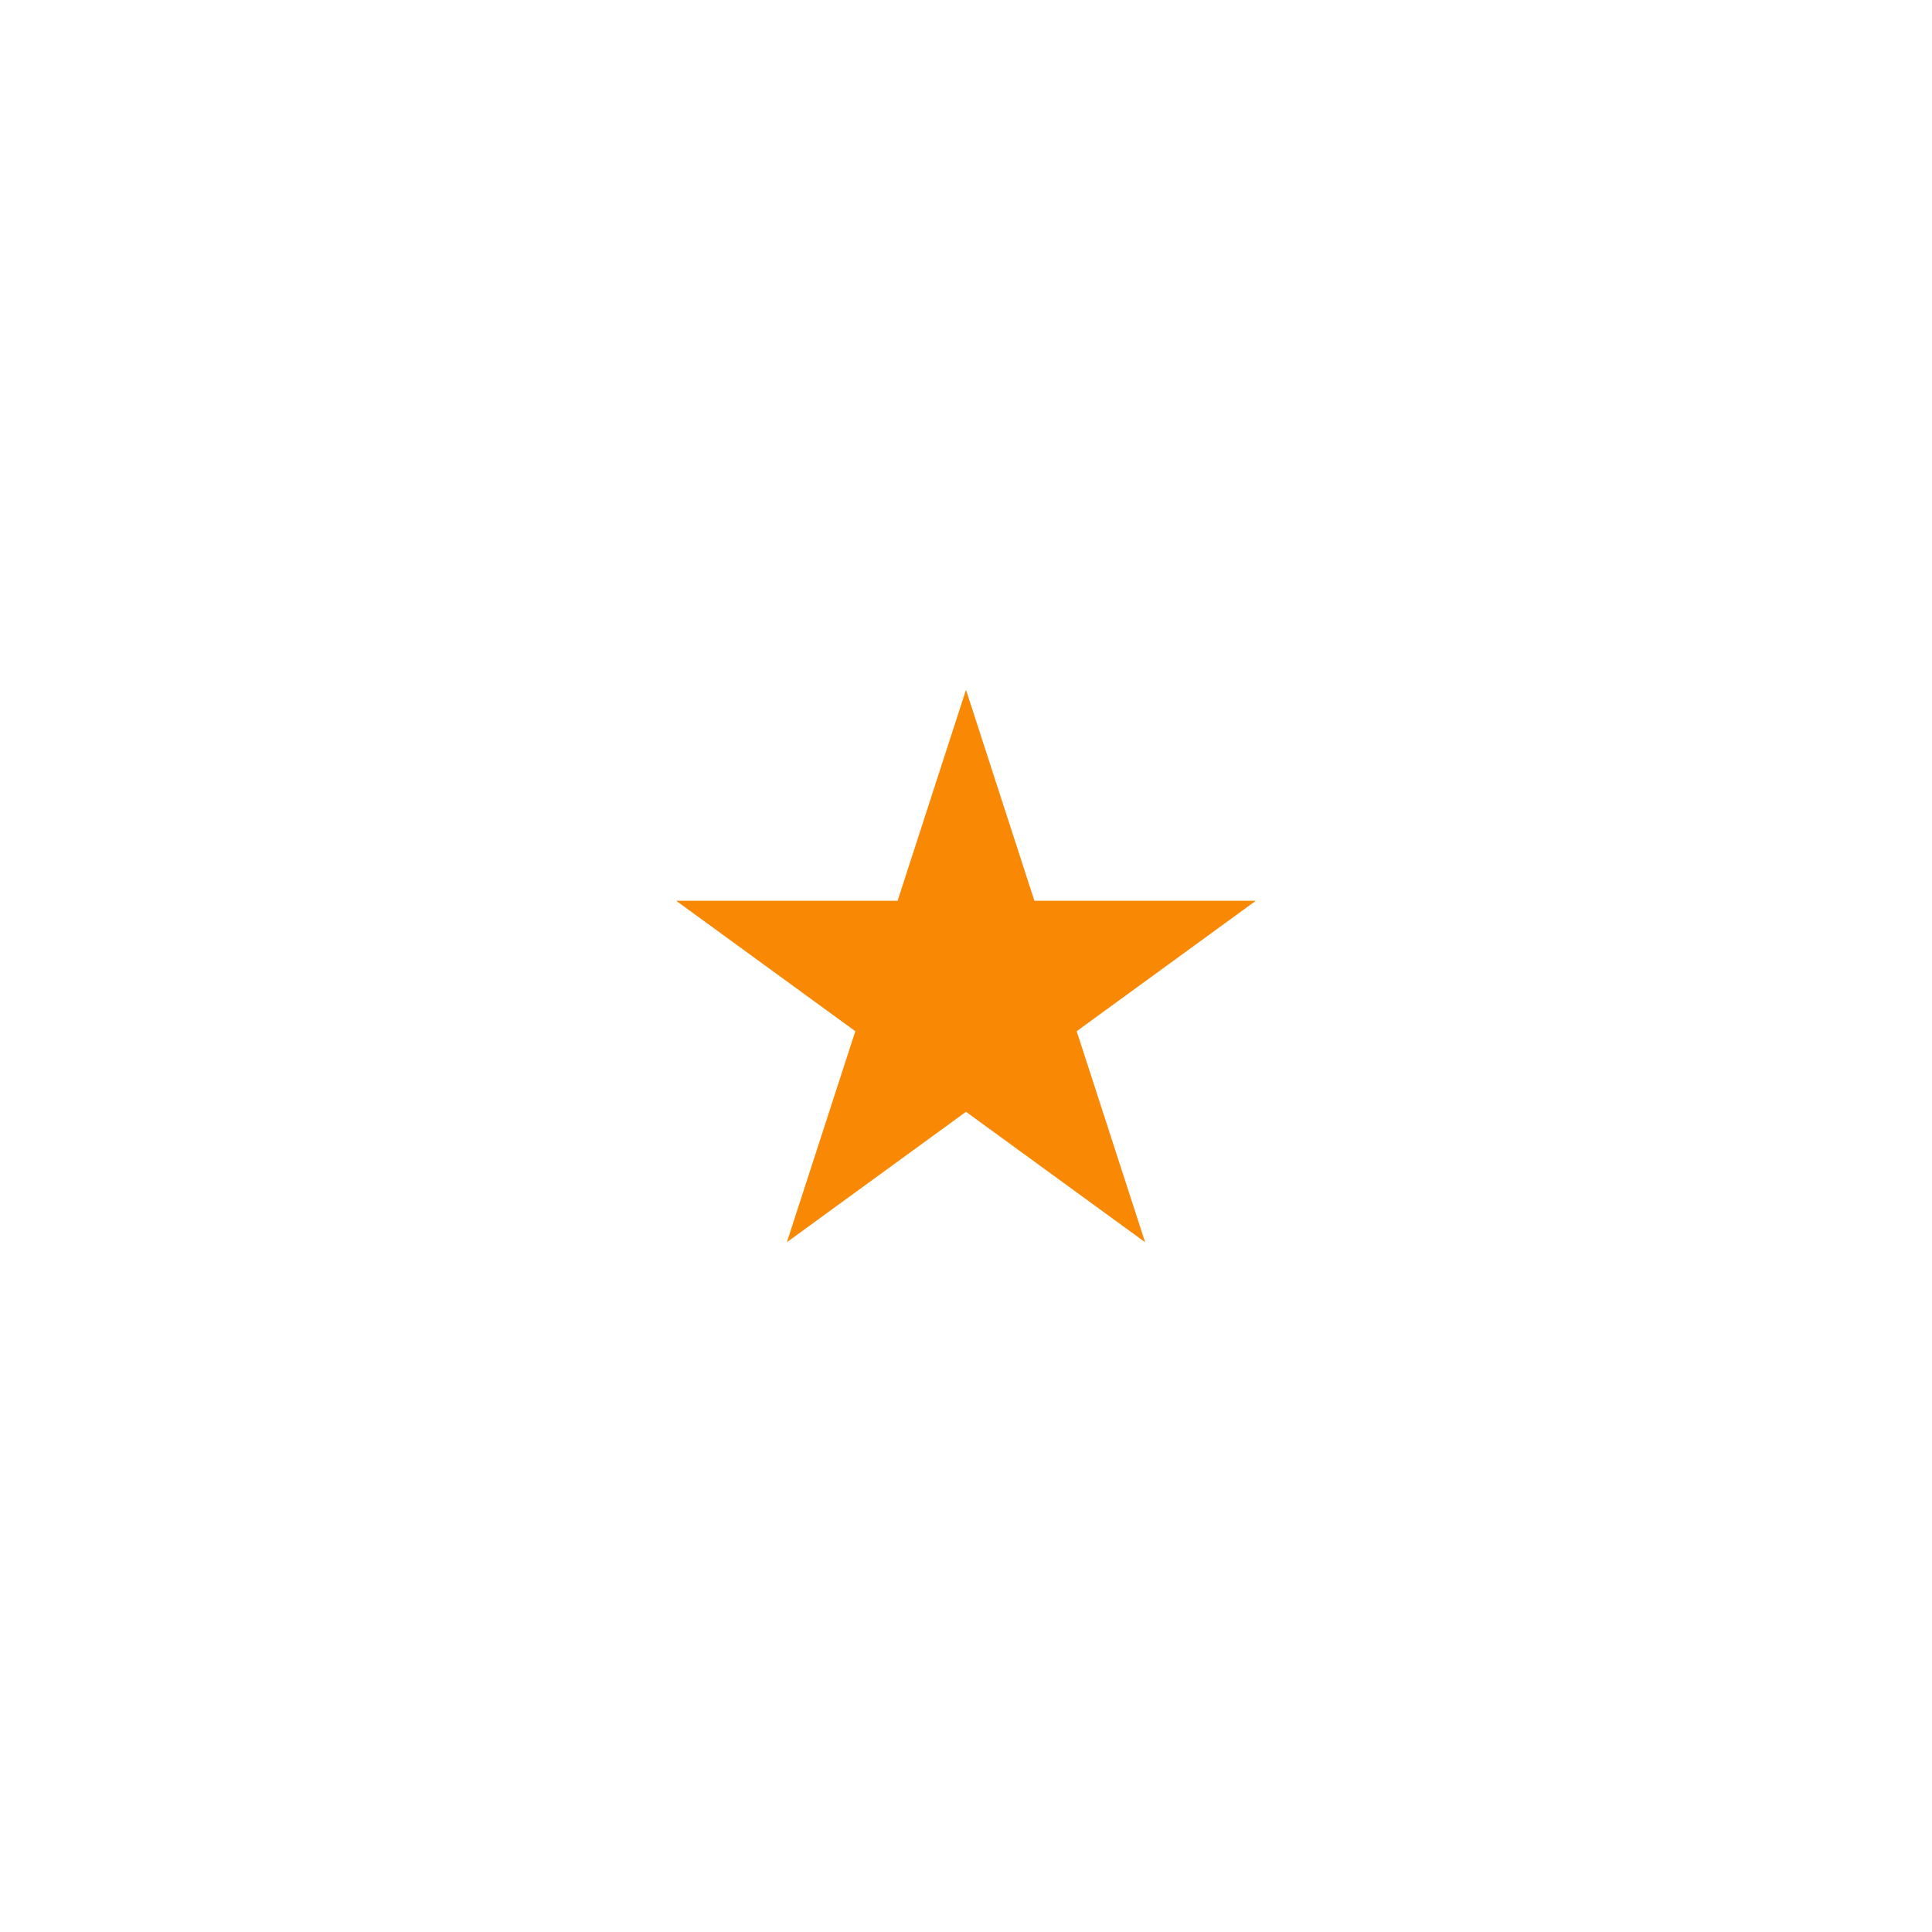
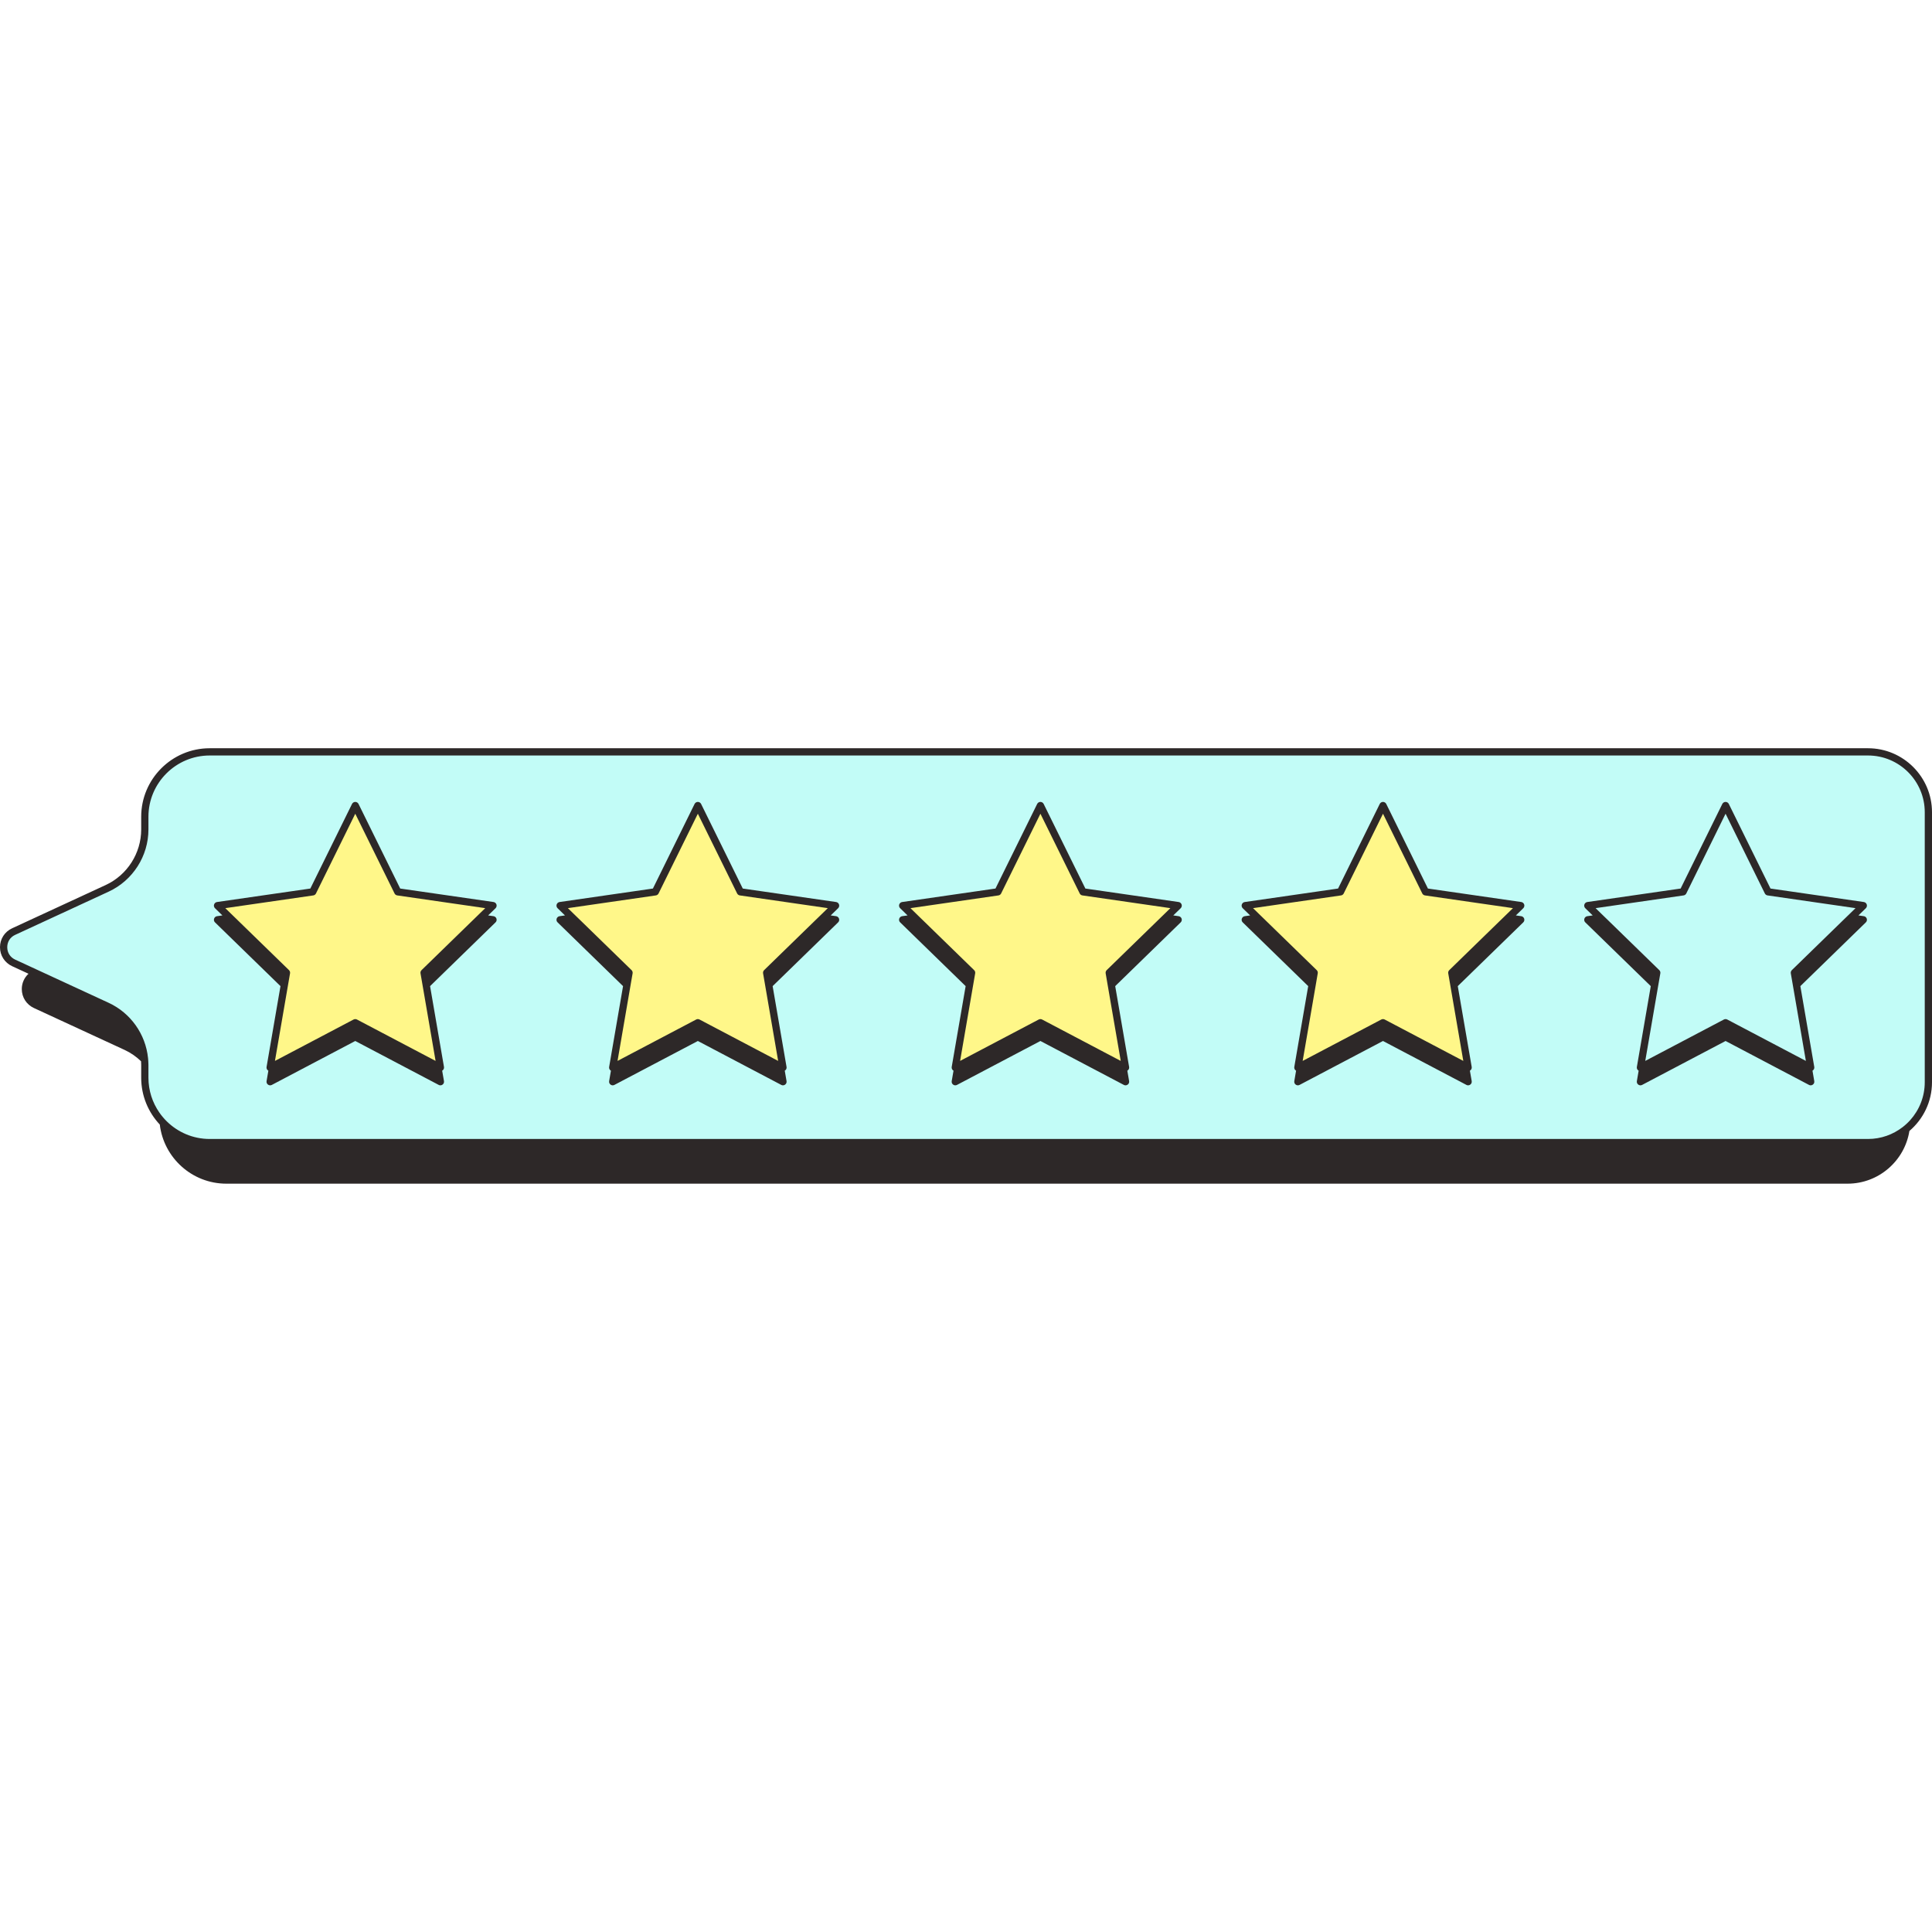
- <svg xmlns="http://www.w3.org/2000/svg" width="500" zoomAndPan="magnify" viewBox="0 0 375 375" height="500" preserveAspectRatio="xMidYMid meet" version="1.0">
+ <svg xmlns="http://www.w3.org/2000/svg" width="500" zoomAndPan="magnify" viewBox="0 0 375 375" height="500" preserveAspectRatio="xMidYMid meet" version="1.2">
  <defs>
-     <clipPath id="328a74435c">
-       <path d="M 131.25 133.887 L 243.922 133.887 L 243.922 241.113 L 131.25 241.113 Z M 131.25 133.887 " clip-rule="nonzero" />
+     <clipPath id="c6b3415d0d">
+       <path d="M 0 145.227 L 375 145.227 L 375 222 L 0 222 Z M 0 145.227 " />
    </clipPath>
-     <clipPath id="2eb09ba2e8">
-       <path d="M 187.5 133.887 L 200.777 174.844 L 243.75 174.844 L 208.984 200.156 L 222.266 241.113 L 187.5 215.801 L 152.734 241.113 L 166.016 200.156 L 131.25 174.844 L 174.223 174.844 Z M 187.5 133.887 " clip-rule="nonzero" />
+     <clipPath id="44e8588b3a">
+       <path d="M 0 145.227 L 375 145.227 L 375 229.977 L 0 229.977 Z M 0 145.227 " />
    </clipPath>
  </defs>
-   <g clip-path="url(#328a74435c)">
-     <g clip-path="url(#2eb09ba2e8)">
-       <path fill="#f98805" d="M 131.25 133.887 L 243.922 133.887 L 243.922 241.113 L 131.25 241.113 Z M 131.25 133.887 " fill-opacity="1" fill-rule="nonzero" />
+   <g id="220be00835">
+     <g clip-rule="nonzero" clip-path="url(#c6b3415d0d)">
+       <path style=" stroke:none;fill-rule:nonzero;fill:#c2fcf7;fill-opacity:1;" d="M 28.109 158.527 L 28.109 160.996 C 28.109 165.906 25.258 170.367 20.801 172.426 L 2.645 180.816 C 0.055 182.016 0.055 185.699 2.645 186.895 L 20.801 195.285 C 25.258 197.348 28.109 201.809 28.109 206.715 L 28.109 209.184 C 28.109 216.137 33.746 221.777 40.699 221.777 L 362.578 221.777 C 369.051 221.777 374.297 216.527 374.297 210.055 L 374.297 157.656 C 374.297 151.184 369.051 145.938 362.578 145.938 L 40.699 145.938 C 33.746 145.938 28.109 151.574 28.109 158.527 Z M 28.109 158.527 " />
+     </g>
+     <path style=" stroke:none;fill-rule:nonzero;fill:#fff789;fill-opacity:1;" d="M 68.957 156.355 L 77.211 173.105 L 95.695 175.781 L 82.312 188.805 L 85.48 207.211 L 68.957 198.512 L 52.434 207.211 L 55.602 188.805 L 42.223 175.781 L 60.703 173.105 Z M 127.195 173.105 L 108.715 175.781 L 122.098 188.805 L 118.926 207.211 L 135.453 198.512 L 151.977 207.211 L 148.809 188.805 L 162.188 175.781 L 143.707 173.105 L 135.453 156.355 Z M 193.691 173.105 L 175.207 175.781 L 188.59 188.805 L 185.422 207.211 L 201.945 198.512 L 218.469 207.211 L 215.301 188.805 L 228.68 175.781 L 210.199 173.105 L 201.945 156.355 Z M 260.184 173.105 L 241.703 175.781 L 255.082 188.805 L 251.914 207.211 L 268.438 198.512 L 284.961 207.211 L 281.793 188.805 L 295.176 175.781 L 276.691 173.105 L 268.438 156.355 Z M 260.184 173.105 " />
+     <path style=" stroke:none;fill-rule:nonzero;fill:#c2fcf7;fill-opacity:1;" d="M 334.934 156.355 L 343.188 173.105 L 361.668 175.781 L 348.289 188.805 L 351.457 207.211 L 334.934 198.512 L 318.406 207.211 L 321.574 188.805 L 308.195 175.781 L 326.676 173.105 Z M 334.934 156.355 " />
+     <g clip-rule="nonzero" clip-path="url(#44e8588b3a)">
+       <path style=" stroke:none;fill-rule:nonzero;fill:#2d2828;fill-opacity:1;" d="M 362.578 145.234 L 40.699 145.234 C 33.371 145.234 27.406 151.199 27.406 158.527 L 27.406 160.996 C 27.406 165.613 24.699 169.852 20.504 171.789 L 2.352 180.18 C 0.902 180.848 0 182.258 0 183.855 C 0 185.453 0.902 186.863 2.352 187.535 L 5.531 189.004 C 4.715 189.754 4.23 190.816 4.23 191.977 C 4.23 193.574 5.133 194.984 6.582 195.656 L 24.184 203.789 C 25.387 204.344 26.457 205.098 27.379 205.992 C 27.395 206.234 27.406 206.473 27.406 206.715 L 27.406 209.184 C 27.406 212.699 28.781 215.898 31.016 218.277 C 31.781 224.73 37.281 229.75 43.934 229.75 L 358.609 229.75 C 364.656 229.75 369.688 225.312 370.613 219.52 C 373.293 217.238 375 213.844 375 210.055 L 375 157.656 C 375 150.809 369.426 145.234 362.578 145.234 Z M 373.594 210.055 C 373.594 212.883 372.523 215.465 370.77 217.414 C 370.539 217.668 370.301 217.91 370.051 218.141 C 369.809 218.367 369.555 218.578 369.293 218.781 C 367.434 220.215 365.105 221.074 362.578 221.074 L 40.699 221.074 C 37.457 221.074 34.516 219.766 32.367 217.652 C 32.109 217.398 31.863 217.133 31.629 216.855 C 31.379 216.559 31.141 216.254 30.922 215.934 C 29.594 214.016 28.812 211.691 28.812 209.184 L 28.812 206.715 C 28.812 206.641 28.805 206.57 28.805 206.492 C 28.797 206.113 28.773 205.738 28.734 205.367 C 28.258 200.738 25.371 196.625 21.094 194.648 L 8.648 188.895 L 7.812 188.508 L 6.973 188.121 L 2.941 186.258 C 1.98 185.812 1.406 184.914 1.406 183.855 C 1.406 182.797 1.98 181.898 2.941 181.457 L 21.094 173.066 C 25.781 170.898 28.812 166.16 28.812 160.996 L 28.812 158.527 C 28.812 151.973 34.145 146.641 40.699 146.641 L 362.578 146.641 C 368.652 146.641 373.594 151.582 373.594 157.656 Z M 229.352 175.562 C 229.266 175.309 229.047 175.121 228.781 175.082 L 210.668 172.465 L 202.574 156.043 C 202.457 155.805 202.211 155.652 201.945 155.652 C 201.676 155.652 201.434 155.805 201.316 156.043 L 193.223 172.465 L 175.105 175.082 C 174.844 175.121 174.621 175.309 174.539 175.562 C 174.457 175.816 174.527 176.098 174.719 176.285 L 176.156 177.684 L 175.105 177.832 C 174.844 177.871 174.621 178.059 174.539 178.312 C 174.457 178.566 174.527 178.848 174.719 179.031 L 187.43 191.406 L 184.727 207.09 C 184.684 207.355 184.793 207.621 185.008 207.777 C 185.031 207.793 185.055 207.805 185.078 207.816 L 184.727 209.84 C 184.684 210.105 184.789 210.371 185.008 210.527 C 185.223 210.688 185.512 210.707 185.75 210.582 L 201.945 202.055 L 218.141 210.582 C 218.246 210.637 218.355 210.664 218.469 210.664 C 218.613 210.664 218.758 210.617 218.883 210.527 C 219.098 210.371 219.207 210.105 219.16 209.84 L 218.812 207.812 C 218.836 207.801 218.859 207.793 218.883 207.777 C 219.098 207.621 219.207 207.355 219.16 207.09 L 216.461 191.406 L 229.172 179.031 C 229.363 178.848 229.434 178.566 229.352 178.312 C 229.266 178.059 229.047 177.871 228.781 177.832 L 227.734 177.684 L 229.172 176.285 C 229.363 176.098 229.434 175.816 229.352 175.562 Z M 225.344 178.047 L 224.711 178.664 L 214.809 188.301 C 214.645 188.465 214.57 188.695 214.609 188.926 L 214.949 190.914 L 217.535 205.922 L 217.012 205.648 L 202.273 197.887 C 202.066 197.781 201.82 197.781 201.617 197.887 L 186.875 205.648 L 186.355 205.922 L 188.938 190.914 L 189.281 188.926 C 189.32 188.695 189.246 188.465 189.078 188.301 L 179.18 178.664 L 178.543 178.047 L 177.91 177.43 L 176.723 176.27 L 193.793 173.801 C 193.844 173.793 193.891 173.777 193.938 173.762 C 194.105 173.699 194.242 173.578 194.32 173.418 L 201.695 158.453 L 201.945 157.945 L 202.195 158.453 L 209.57 173.418 C 209.648 173.578 209.785 173.699 209.949 173.762 C 210 173.777 210.047 173.793 210.098 173.801 L 227.168 176.27 L 225.98 177.43 Z M 96.363 175.562 C 96.281 175.309 96.059 175.121 95.797 175.082 L 77.68 172.465 L 69.59 156.043 C 69.469 155.805 69.227 155.652 68.957 155.652 C 68.691 155.652 68.445 155.805 68.328 156.043 L 60.238 172.465 L 42.121 175.082 C 41.855 175.121 41.637 175.309 41.555 175.562 C 41.469 175.816 41.539 176.098 41.73 176.285 L 43.168 177.684 L 42.121 177.832 C 41.855 177.871 41.637 178.059 41.555 178.312 C 41.469 178.566 41.539 178.848 41.73 179.031 L 54.441 191.406 L 51.742 207.09 C 51.695 207.355 51.805 207.621 52.02 207.777 C 52.043 207.793 52.066 207.805 52.09 207.816 L 51.742 209.84 C 51.695 210.105 51.805 210.371 52.02 210.527 C 52.238 210.688 52.523 210.707 52.762 210.582 L 68.957 202.055 L 85.156 210.582 C 85.258 210.637 85.371 210.664 85.48 210.664 C 85.629 210.664 85.773 210.617 85.895 210.527 C 86.113 210.371 86.219 210.105 86.176 209.84 L 85.824 207.812 C 85.848 207.801 85.875 207.793 85.895 207.777 C 86.113 207.621 86.219 207.355 86.176 207.09 L 83.477 191.406 L 96.184 179.031 C 96.375 178.848 96.445 178.566 96.363 178.312 C 96.281 178.059 96.059 177.871 95.797 177.832 L 94.75 177.684 L 96.184 176.285 C 96.375 176.098 96.445 175.816 96.363 175.562 Z M 92.359 178.047 L 91.723 178.664 L 81.824 188.301 C 81.656 188.465 81.582 188.695 81.621 188.926 L 81.965 190.914 L 84.547 205.922 L 84.027 205.648 L 69.285 197.887 C 69.184 197.832 69.07 197.809 68.957 197.809 C 68.844 197.809 68.734 197.832 68.629 197.887 L 53.891 205.648 L 53.367 205.922 L 55.953 190.914 L 56.297 188.926 C 56.336 188.695 56.258 188.465 56.094 188.301 L 46.191 178.664 L 45.559 178.047 L 44.922 177.43 L 43.734 176.27 L 60.805 173.801 C 60.855 173.793 60.906 173.777 60.953 173.762 C 61.117 173.699 61.254 173.578 61.332 173.418 L 68.707 158.453 L 68.957 157.945 L 69.207 158.453 L 76.582 173.418 C 76.66 173.578 76.801 173.699 76.965 173.762 C 77.012 173.777 77.059 173.793 77.113 173.801 L 94.184 176.27 L 92.992 177.43 Z M 295.844 175.562 C 295.762 175.309 295.539 175.121 295.277 175.082 L 277.16 172.465 L 269.07 156.043 C 268.949 155.805 268.707 155.652 268.438 155.652 C 268.172 155.652 267.926 155.805 267.809 156.043 L 259.719 172.465 L 241.602 175.082 C 241.336 175.121 241.117 175.309 241.035 175.562 C 240.949 175.816 241.02 176.098 241.211 176.285 L 242.648 177.684 L 241.602 177.832 C 241.336 177.871 241.117 178.059 241.035 178.312 C 240.949 178.566 241.02 178.848 241.211 179.031 L 253.922 191.406 L 251.223 207.09 C 251.176 207.355 251.285 207.621 251.5 207.777 C 251.523 207.793 251.547 207.805 251.57 207.816 L 251.223 209.84 C 251.176 210.105 251.285 210.371 251.5 210.527 C 251.719 210.688 252.004 210.707 252.242 210.582 L 268.438 202.055 L 284.637 210.582 C 284.738 210.637 284.852 210.664 284.961 210.664 C 285.109 210.664 285.254 210.617 285.375 210.527 C 285.594 210.371 285.699 210.105 285.656 209.84 L 285.305 207.812 C 285.328 207.801 285.355 207.793 285.375 207.777 C 285.594 207.621 285.699 207.355 285.656 207.09 L 282.953 191.406 L 295.664 179.031 C 295.855 178.848 295.926 178.566 295.844 178.312 C 295.762 178.059 295.539 177.871 295.277 177.832 L 294.23 177.684 L 295.664 176.285 C 295.855 176.098 295.926 175.816 295.844 175.562 Z M 291.84 178.047 L 291.203 178.664 L 281.305 188.301 C 281.137 188.465 281.062 188.695 281.102 188.926 L 281.445 190.914 L 284.027 205.922 L 283.508 205.648 L 268.766 197.887 C 268.562 197.781 268.316 197.781 268.109 197.887 L 253.371 205.648 L 252.848 205.922 L 255.434 190.914 L 255.773 188.926 C 255.816 188.695 255.738 188.465 255.574 188.301 L 245.672 178.664 L 245.039 178.047 L 244.402 177.43 L 243.215 176.27 L 260.285 173.801 C 260.336 173.793 260.387 173.777 260.434 173.762 C 260.598 173.699 260.734 173.578 260.816 173.418 L 268.188 158.453 L 268.438 157.945 L 268.688 158.453 L 276.062 173.418 C 276.141 173.578 276.281 173.699 276.445 173.762 C 276.492 173.777 276.539 173.793 276.59 173.801 L 293.664 176.27 L 292.473 177.43 Z M 162.855 175.562 C 162.773 175.309 162.555 175.121 162.289 175.082 L 144.172 172.465 L 136.082 156.043 C 135.965 155.805 135.719 155.652 135.453 155.652 C 135.184 155.652 134.938 155.805 134.82 156.043 L 126.73 172.465 L 108.613 175.082 C 108.348 175.121 108.129 175.309 108.047 175.562 C 107.965 175.816 108.031 176.098 108.227 176.285 L 109.66 177.684 L 108.613 177.832 C 108.348 177.871 108.129 178.059 108.047 178.312 C 107.965 178.566 108.031 178.848 108.227 179.031 L 120.934 191.406 L 118.234 207.09 C 118.188 207.355 118.297 207.621 118.516 207.777 C 118.535 207.793 118.559 207.805 118.582 207.816 L 118.234 209.84 C 118.188 210.105 118.297 210.371 118.516 210.527 C 118.73 210.688 119.02 210.707 119.254 210.582 L 135.453 202.055 L 151.648 210.582 C 151.75 210.637 151.863 210.664 151.977 210.664 C 152.121 210.664 152.266 210.617 152.387 210.527 C 152.605 210.371 152.715 210.105 152.668 209.84 L 152.32 207.812 C 152.344 207.801 152.367 207.793 152.387 207.777 C 152.605 207.621 152.715 207.355 152.668 207.09 L 149.969 191.406 L 162.68 179.031 C 162.871 178.848 162.938 178.566 162.855 178.312 C 162.773 178.059 162.555 177.871 162.289 177.832 L 161.242 177.684 L 162.68 176.285 C 162.871 176.098 162.938 175.816 162.855 175.562 Z M 158.852 178.047 L 158.215 178.664 L 148.316 188.301 C 148.152 188.465 148.074 188.695 148.113 188.926 L 148.457 190.914 L 151.039 205.922 L 150.52 205.648 L 135.777 197.887 C 135.574 197.781 135.328 197.781 135.125 197.887 L 120.383 205.648 L 119.863 205.922 L 122.445 190.914 L 122.789 188.926 C 122.828 188.695 122.75 188.465 122.586 188.301 L 112.688 178.664 L 111.414 177.43 L 110.227 176.27 L 127.297 173.801 C 127.348 173.793 127.398 173.777 127.445 173.762 C 127.609 173.699 127.746 173.578 127.828 173.418 L 135.199 158.453 L 135.453 157.945 L 135.703 158.453 L 143.074 173.418 C 143.156 173.578 143.293 173.699 143.457 173.762 C 143.504 173.777 143.555 173.793 143.605 173.801 L 160.676 176.27 L 159.488 177.43 Z M 362.336 175.562 C 362.254 175.309 362.035 175.121 361.77 175.082 L 343.652 172.465 L 335.562 156.043 C 335.445 155.805 335.199 155.652 334.934 155.652 C 334.664 155.652 334.418 155.805 334.301 156.043 L 326.211 172.465 L 308.094 175.082 C 307.828 175.121 307.609 175.309 307.527 175.562 C 307.445 175.816 307.512 176.098 307.703 176.285 L 309.141 177.684 L 308.094 177.832 C 307.828 177.871 307.609 178.059 307.527 178.312 C 307.445 178.566 307.512 178.848 307.703 179.031 L 320.414 191.406 L 317.715 207.09 C 317.668 207.355 317.777 207.621 317.996 207.777 C 318.016 207.793 318.039 207.805 318.062 207.816 L 317.715 209.84 C 317.668 210.105 317.777 210.371 317.996 210.527 C 318.211 210.688 318.5 210.707 318.734 210.582 L 334.934 202.055 L 351.129 210.582 C 351.23 210.637 351.344 210.664 351.457 210.664 C 351.602 210.664 351.746 210.617 351.867 210.527 C 352.086 210.371 352.195 210.105 352.148 209.84 L 351.801 207.812 C 351.824 207.801 351.848 207.793 351.867 207.777 C 352.086 207.621 352.195 207.355 352.148 207.09 L 349.449 191.406 L 362.16 179.031 C 362.352 178.848 362.418 178.566 362.336 178.312 C 362.254 178.059 362.035 177.871 361.77 177.832 L 360.723 177.684 L 362.16 176.285 C 362.352 176.098 362.418 175.816 362.336 175.562 Z M 358.332 178.047 L 357.695 178.664 L 347.797 188.301 C 347.633 188.465 347.555 188.695 347.594 188.926 L 347.938 190.914 L 350.52 205.922 L 350 205.648 L 335.258 197.887 C 335.055 197.781 334.809 197.781 334.605 197.887 L 319.863 205.648 L 319.344 205.922 L 321.926 190.914 L 322.27 188.926 C 322.309 188.695 322.234 188.465 322.066 188.301 L 312.168 178.664 L 310.895 177.43 L 309.707 176.27 L 326.777 173.801 C 326.828 173.793 326.879 173.777 326.926 173.762 C 327.09 173.699 327.227 173.578 327.309 173.418 L 334.68 158.453 L 334.934 157.945 L 335.184 158.453 L 342.555 173.418 C 342.637 173.578 342.773 173.699 342.938 173.762 C 342.984 173.777 343.035 173.793 343.086 173.801 L 360.156 176.27 L 358.969 177.43 Z M 358.332 178.047 " />
    </g>
  </g>
</svg>
